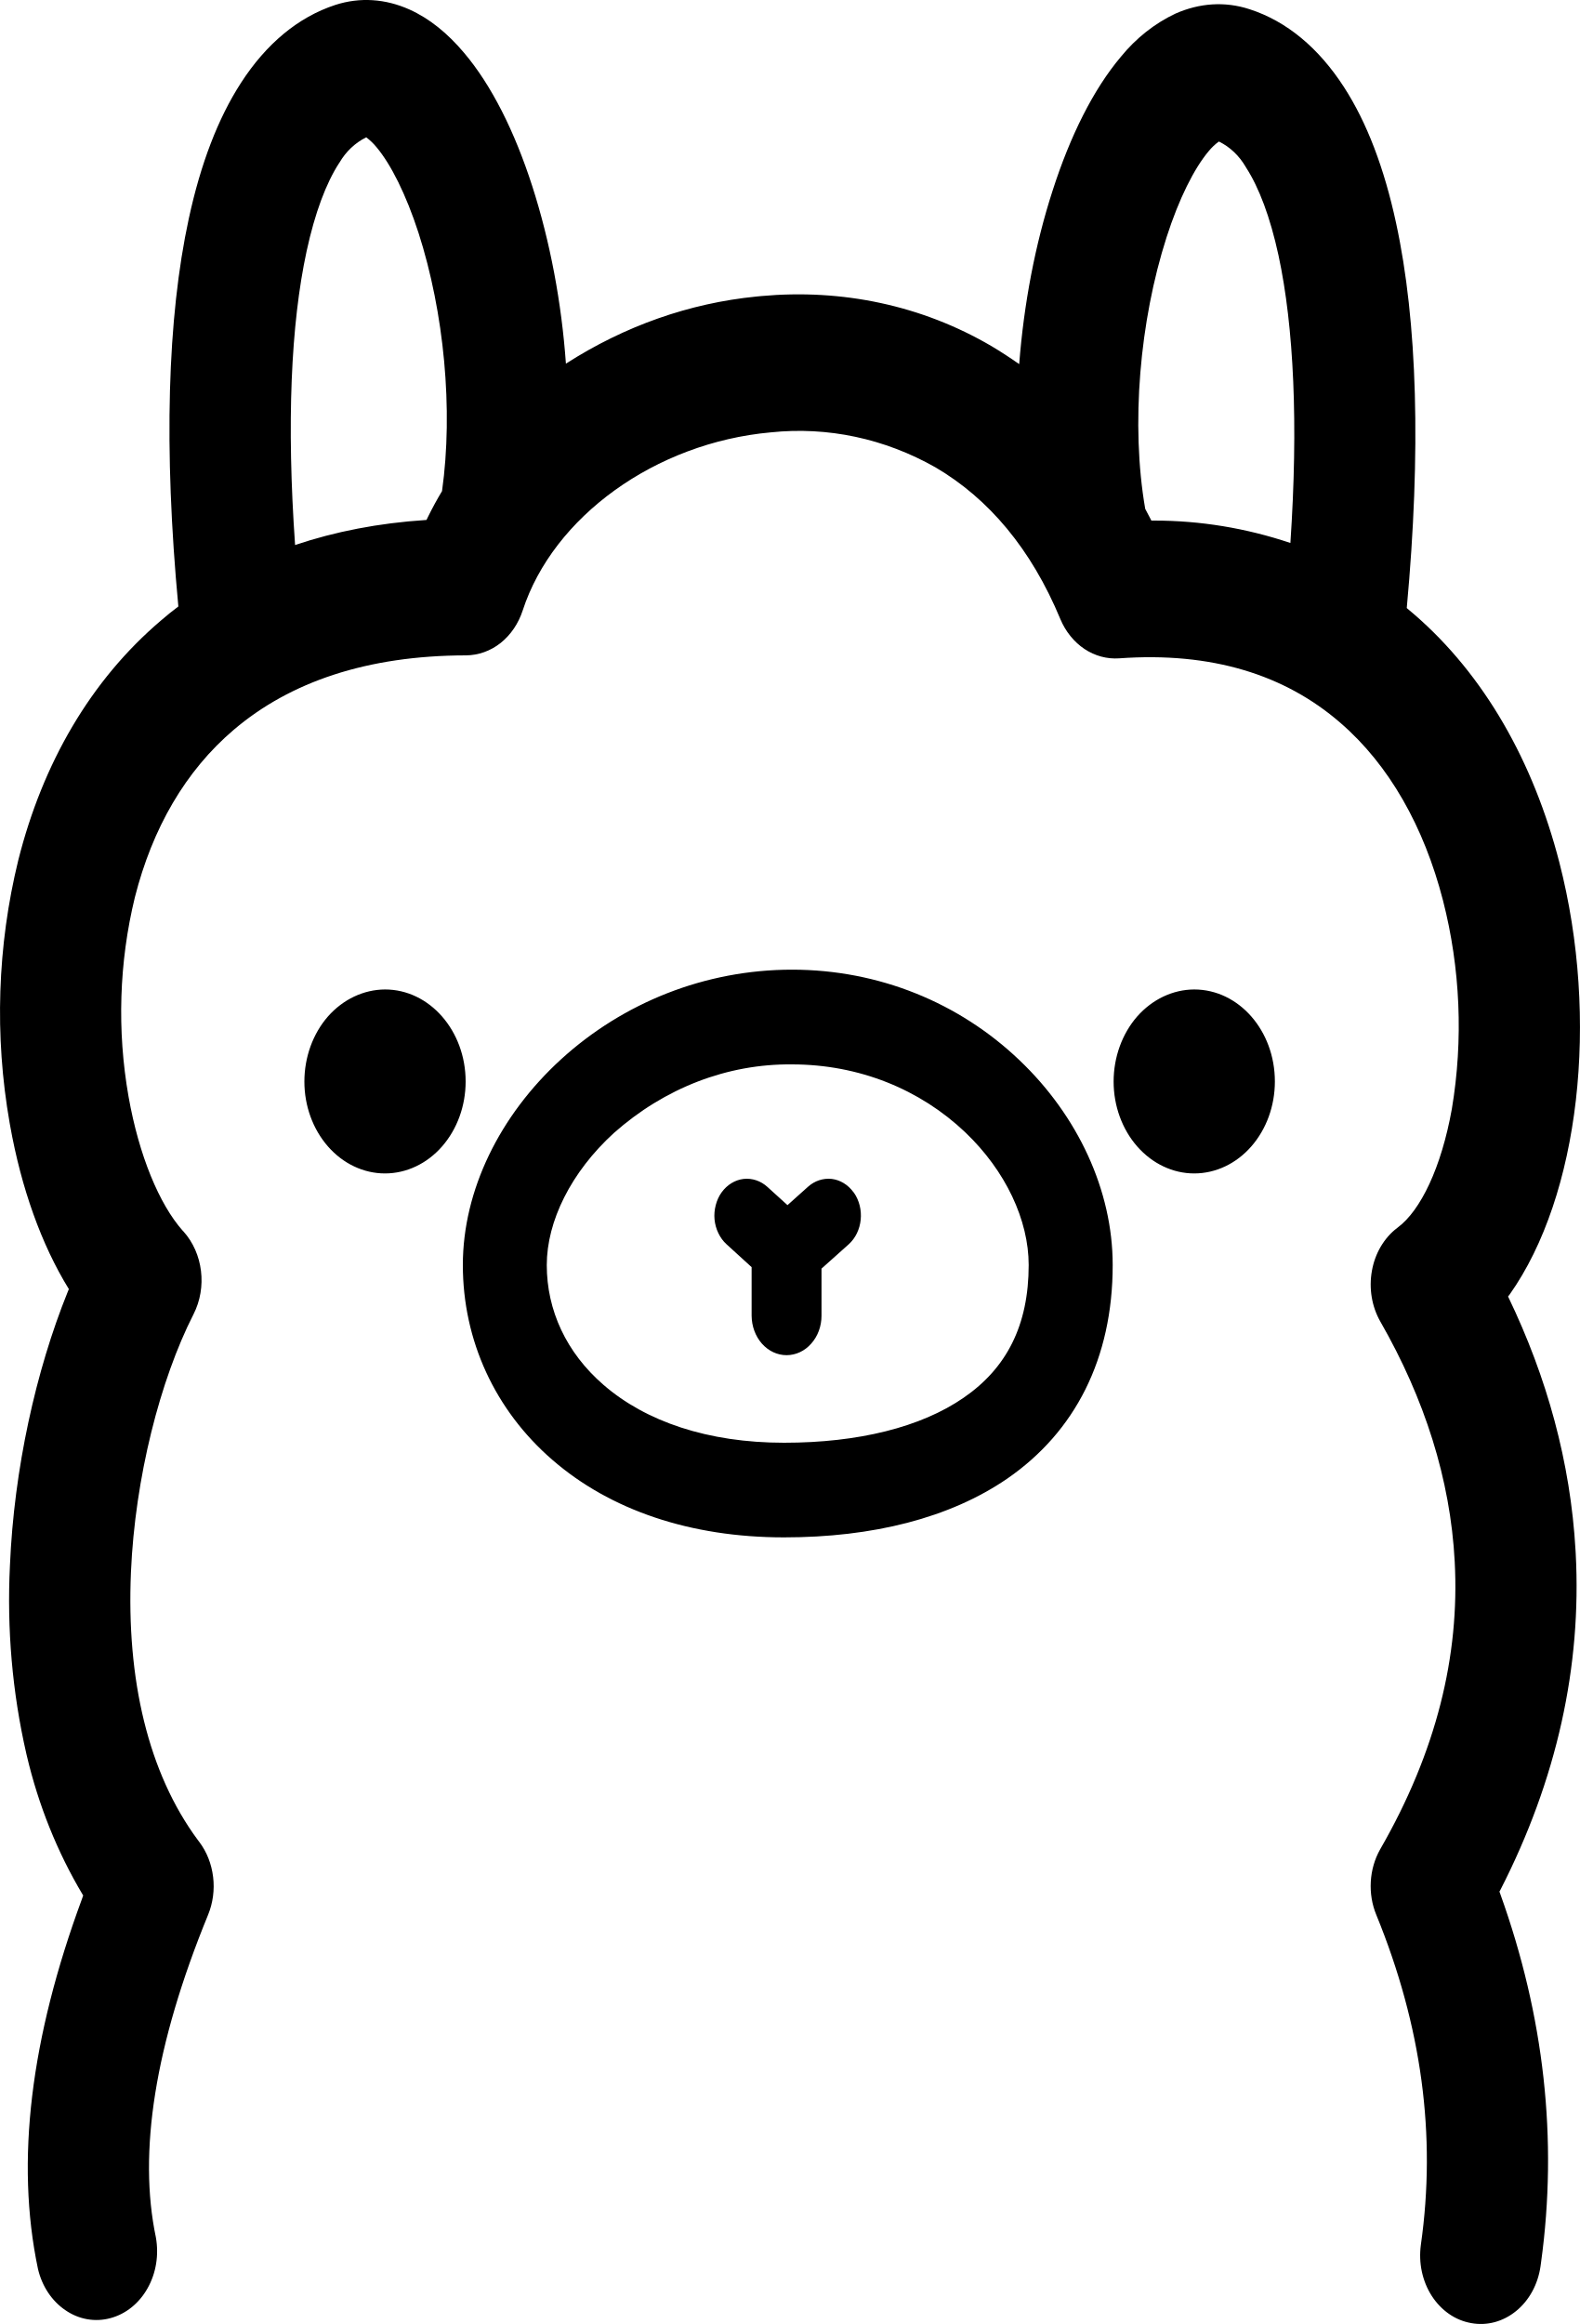
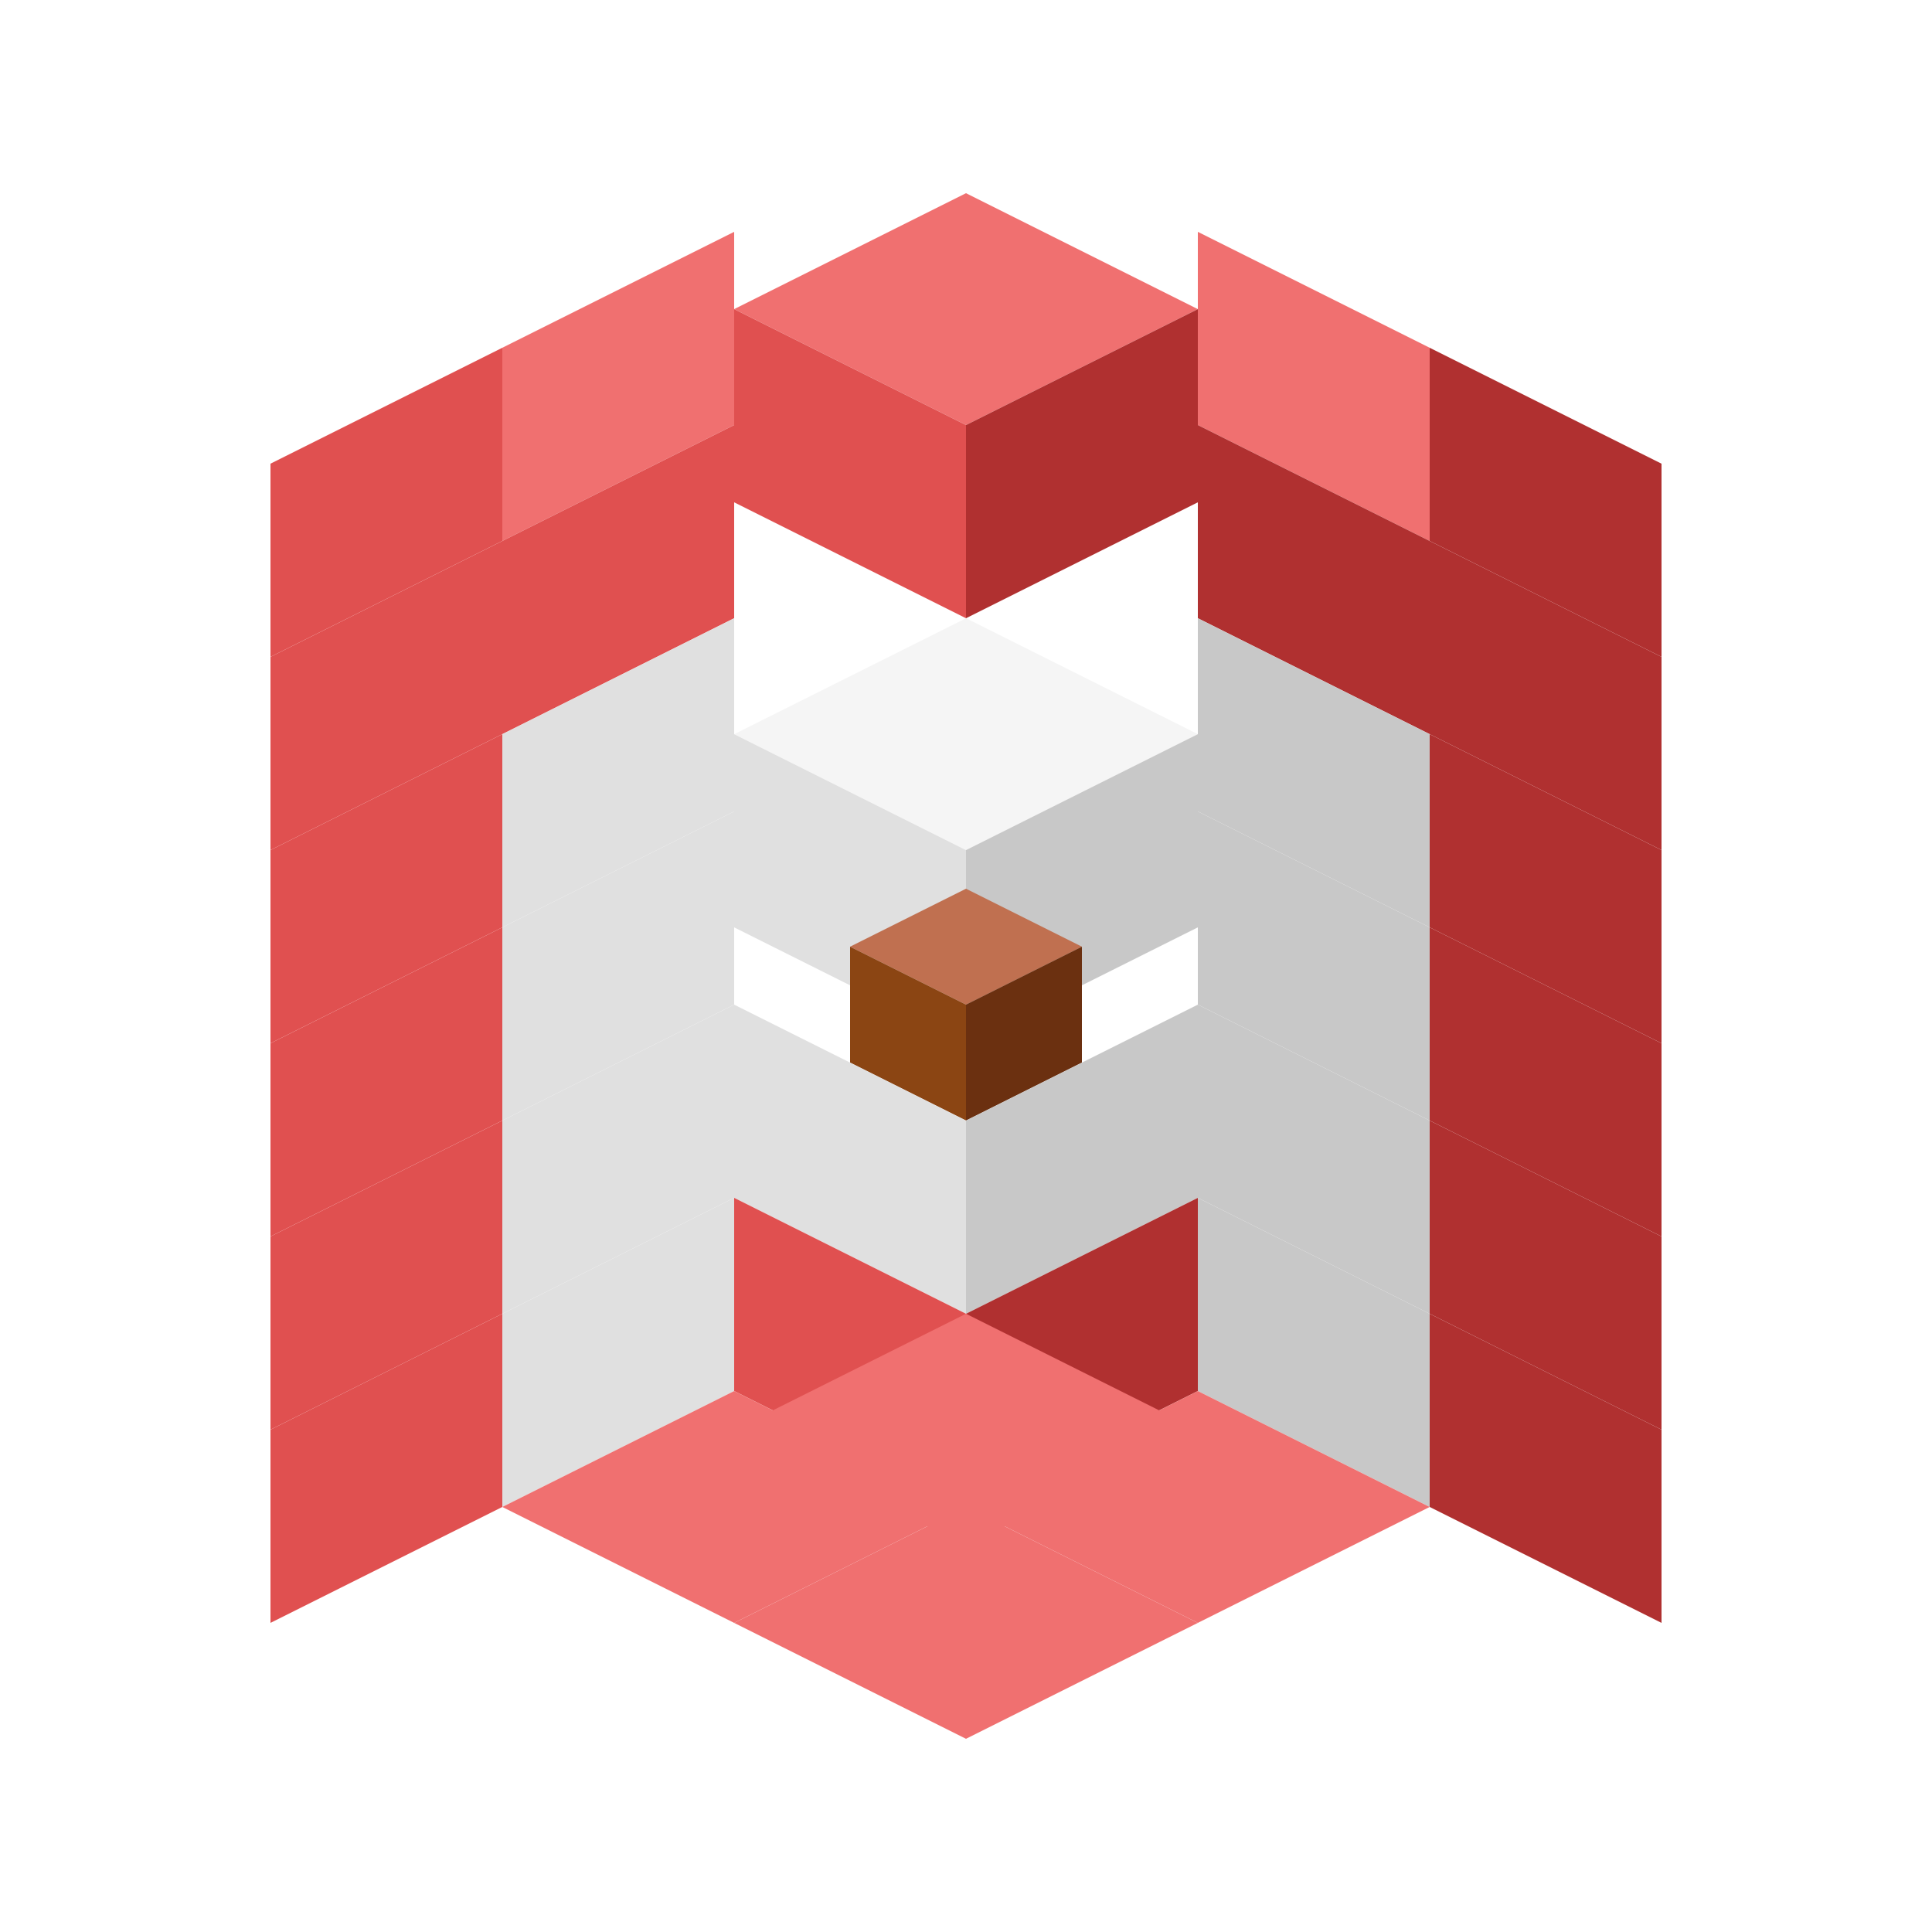
- <svg xmlns="http://www.w3.org/2000/svg" width="17" height="25" viewBox="0 0 17 25" fill="none">
-   <path fill-rule="evenodd" clip-rule="evenodd" d="M4.405 0.102C4.621 0.199 4.816 0.358 4.993 0.568C5.288 0.916 5.537 1.413 5.727 2.003C5.918 2.596 6.042 3.253 6.089 3.912C6.719 3.507 7.418 3.261 8.138 3.19L8.189 3.185C9.059 3.105 9.919 3.284 10.669 3.724C10.77 3.784 10.869 3.849 10.966 3.917C11.016 3.27 11.138 2.628 11.326 2.049C11.516 1.458 11.765 0.961 12.059 0.612C12.223 0.41 12.425 0.251 12.648 0.146C12.905 0.033 13.178 0.012 13.444 0.099C13.845 0.228 14.189 0.517 14.46 0.936C14.708 1.319 14.894 1.81 15.021 2.399C15.251 3.46 15.291 4.857 15.136 6.541L15.189 6.586L15.215 6.608C15.972 7.262 16.499 8.195 16.778 9.278C17.213 10.968 16.994 12.863 16.244 13.924L16.226 13.947L16.228 13.951C16.645 14.817 16.898 15.731 16.952 16.678L16.954 16.712C17.018 17.922 16.754 19.14 16.14 20.337L16.133 20.348L16.143 20.376C16.615 21.69 16.763 23.014 16.581 24.337L16.575 24.381C16.547 24.574 16.453 24.747 16.312 24.861C16.172 24.975 15.998 25.022 15.828 24.99C15.744 24.975 15.663 24.942 15.59 24.891C15.518 24.841 15.454 24.774 15.404 24.696C15.354 24.618 15.318 24.529 15.298 24.435C15.278 24.341 15.275 24.243 15.288 24.147C15.455 22.973 15.298 21.796 14.808 20.598C14.762 20.487 14.742 20.364 14.749 20.242C14.756 20.119 14.79 20.001 14.848 19.897L14.852 19.89C15.456 18.84 15.706 17.811 15.652 16.8C15.606 15.914 15.327 15.045 14.852 14.217C14.76 14.056 14.727 13.86 14.761 13.671C14.794 13.483 14.892 13.317 15.032 13.21L15.041 13.203C15.284 13.022 15.508 12.561 15.621 11.93C15.746 11.185 15.713 10.416 15.526 9.687C15.321 8.892 14.946 8.228 14.421 7.775C13.826 7.259 13.038 7.01 12.041 7.082C11.911 7.091 11.781 7.056 11.668 6.981C11.556 6.906 11.465 6.794 11.409 6.66C11.095 5.904 10.637 5.363 10.066 5.028C9.518 4.717 8.904 4.587 8.294 4.651C7.049 4.763 5.951 5.561 5.624 6.567C5.578 6.708 5.495 6.83 5.386 6.917C5.277 7.003 5.147 7.049 5.014 7.05C3.947 7.052 3.121 7.336 2.517 7.849C1.995 8.292 1.639 8.911 1.451 9.653C1.281 10.351 1.258 11.086 1.383 11.796C1.495 12.43 1.714 12.955 1.965 13.238L1.973 13.246C2.185 13.481 2.23 13.848 2.082 14.138C1.722 14.845 1.453 15.898 1.409 16.911C1.359 18.068 1.595 19.072 2.128 19.793L2.144 19.814C2.225 19.921 2.276 20.051 2.293 20.191C2.31 20.329 2.291 20.471 2.239 20.598C1.663 22.003 1.486 23.157 1.677 24.067C1.711 24.256 1.68 24.452 1.588 24.615C1.497 24.778 1.353 24.893 1.188 24.937C1.022 24.982 0.848 24.951 0.703 24.851C0.557 24.752 0.451 24.592 0.408 24.405C0.165 23.248 0.33 21.923 0.881 20.43L0.895 20.39L0.887 20.377C0.616 19.922 0.414 19.419 0.289 18.889L0.284 18.868C0.132 18.206 0.073 17.522 0.107 16.839C0.151 15.805 0.385 14.746 0.729 13.896L0.741 13.867L0.739 13.864C0.446 13.389 0.229 12.781 0.109 12.109L0.104 12.081C-0.061 11.143 -0.029 10.174 0.197 9.252C0.459 8.212 0.974 7.319 1.733 6.674C1.793 6.622 1.856 6.571 1.919 6.524C1.76 4.827 1.8 3.421 2.031 2.353C2.158 1.765 2.345 1.274 2.593 0.891C2.863 0.473 3.207 0.184 3.608 0.053C3.874 -0.033 4.148 -0.013 4.405 0.102ZM8.521 10.431C9.457 10.431 10.321 10.787 10.967 11.403C11.597 12.002 11.972 12.806 11.972 13.608C11.972 14.617 11.566 15.403 10.839 15.905C10.219 16.331 9.388 16.538 8.436 16.538C7.427 16.538 6.565 16.244 5.943 15.704C5.326 15.17 4.98 14.42 4.98 13.608C4.98 12.804 5.378 11.997 6.036 11.396C6.704 10.786 7.586 10.431 8.521 10.431ZM8.521 11.45C7.827 11.443 7.152 11.703 6.605 12.188C6.144 12.609 5.883 13.137 5.883 13.609C5.883 14.095 6.093 14.551 6.493 14.897C6.948 15.292 7.617 15.52 8.436 15.52C9.235 15.52 9.909 15.353 10.368 15.036C10.831 14.718 11.068 14.256 11.068 13.608C11.068 13.127 10.822 12.596 10.385 12.18C9.901 11.72 9.245 11.45 8.521 11.45ZM9.183 12.825L9.187 12.829C9.307 13.001 9.282 13.25 9.131 13.386L8.839 13.647V14.154C8.839 14.267 8.799 14.375 8.728 14.454C8.658 14.534 8.562 14.578 8.463 14.578C8.364 14.578 8.269 14.534 8.198 14.454C8.128 14.375 8.088 14.267 8.087 14.154V13.631L7.816 13.384C7.78 13.351 7.751 13.311 7.729 13.265C7.707 13.22 7.693 13.169 7.688 13.118C7.683 13.066 7.688 13.014 7.701 12.964C7.714 12.914 7.735 12.867 7.764 12.827C7.823 12.745 7.908 12.693 8.001 12.682C8.093 12.672 8.186 12.703 8.258 12.769L8.473 12.964L8.693 12.767C8.765 12.702 8.857 12.672 8.949 12.682C9.04 12.693 9.124 12.744 9.183 12.825ZM4.143 10.644C4.621 10.644 5.01 11.087 5.01 11.634C5.01 11.896 4.919 12.147 4.756 12.333C4.594 12.518 4.373 12.623 4.142 12.623C3.912 12.623 3.691 12.518 3.529 12.333C3.366 12.147 3.275 11.896 3.275 11.635C3.275 11.373 3.366 11.121 3.528 10.935C3.691 10.75 3.913 10.645 4.143 10.644ZM12.849 10.644C13.329 10.644 13.717 11.087 13.717 11.634C13.717 11.896 13.626 12.147 13.463 12.333C13.301 12.518 13.08 12.623 12.849 12.623C12.619 12.623 12.399 12.518 12.236 12.333C12.073 12.147 11.982 11.896 11.982 11.635C11.982 11.373 12.073 11.121 12.235 10.935C12.398 10.75 12.619 10.645 12.849 10.644ZM3.94 1.477L3.937 1.479C3.821 1.537 3.722 1.63 3.652 1.75L3.647 1.757C3.509 1.971 3.389 2.287 3.299 2.702C3.129 3.488 3.083 4.555 3.175 5.863C3.605 5.718 4.074 5.627 4.579 5.594L4.589 5.593L4.608 5.554C4.654 5.461 4.703 5.371 4.756 5.283C4.879 4.407 4.778 3.36 4.503 2.505C4.369 2.092 4.206 1.767 4.05 1.582C4.018 1.543 3.982 1.509 3.943 1.479L3.94 1.477ZM13.114 1.523L13.112 1.524C13.073 1.553 13.037 1.587 13.005 1.626C12.849 1.811 12.685 2.137 12.552 2.551C12.262 3.453 12.165 4.569 12.322 5.474L12.38 5.584L12.388 5.6H12.418C12.915 5.6 13.408 5.681 13.884 5.841C13.97 4.563 13.922 3.519 13.756 2.747C13.666 2.333 13.546 2.017 13.407 1.802L13.403 1.795C13.333 1.675 13.234 1.581 13.118 1.524L13.114 1.523Z" fill="black" />
+ <svg xmlns="http://www.w3.org/2000/svg" width="100" height="100" viewBox="0 0 100 100" fill="none">
+   <polygon points="50,10 62,16 50,22 38,16" fill="#F07070" />
+   <polygon points="38,16 50,22 50,32 38,26" fill="#E05050" />
+   <polygon points="62,16 50,22 50,32 62,26" fill="#B03030" />
+   <polygon points="26,18 38,12 38,22 26,28" fill="#F07070" />
+   <polygon points="14,24 26,18 26,28 14,34" fill="#E05050" />
+   <polygon points="26,28 38,22 38,32 26,38" fill="#E05050" />
+   <polygon points="14,34 26,28 26,38 14,44" fill="#E05050" />
+   <polygon points="74,18 62,12 62,22 74,28" fill="#F07070" />
+   <polygon points="86,24 74,18 74,28 86,34" fill="#B03030" />
+   <polygon points="74,28 62,22 62,32 74,38" fill="#B03030" />
+   <polygon points="86,34 74,28 74,38 86,44" fill="#B03030" />
+   <polygon points="50,32 62,38 50,44 38,38" fill="#F5F5F5" />
+   <polygon points="38,38 50,44 50,54 38,48" fill="#E0E0E0" />
+   <polygon points="62,38 50,44 50,54 62,48" fill="#C8C8C8" />
+   <polygon points="26,38 38,32 38,42 26,48" fill="#E0E0E0" />
+   <polygon points="26,48 38,42 38,52 26,58" fill="#E0E0E0" />
+   <polygon points="74,38 62,32 62,42 74,48" fill="#C8C8C8" />
+   <polygon points="74,48 62,42 62,52 74,58" fill="#C8C8C8" />
+   <polygon points="50,46 56,49 50,52 44,49" fill="#C07050" />
+   <polygon points="44,49 50,52 50,58 44,55" fill="#8B4513" />
+   <polygon points="56,49 50,52 50,58 56,55" fill="#6B3010" />
+   <polygon points="38,52 50,58 50,68 38,62" fill="#E0E0E0" />
+   <polygon points="62,52 50,58 50,68 62,62" fill="#C8C8C8" />
+   <polygon points="26,58 38,52 38,62 26,68" fill="#E0E0E0" />
+   <polygon points="26,68 38,62 38,72 26,78" fill="#E0E0E0" />
+   <polygon points="74,58 62,52 62,62 74,68" fill="#C8C8C8" />
+   <polygon points="74,68 62,62 62,72 74,78" fill="#C8C8C8" />
+   <polygon points="38,62 50,68 50,78 38,72" fill="#E05050" />
+   <polygon points="62,62 50,68 50,78 62,72" fill="#B03030" />
+   <polygon points="50,68 62,74 50,80 38,74" fill="#F07070" />
+   <polygon points="14,44 26,38 26,48 14,54" fill="#E05050" />
+   <polygon points="14,54 26,48 26,58 14,64" fill="#E05050" />
+   <polygon points="14,64 26,58 26,68 14,74" fill="#E05050" />
+   <polygon points="14,74 26,68 26,78 14,84" fill="#E05050" />
+   <polygon points="86,44 74,38 74,48 86,54" fill="#B03030" />
+   <polygon points="86,54 74,48 74,58 86,64" fill="#B03030" />
+   <polygon points="86,64 74,58 74,68 86,74" fill="#B03030" />
+   <polygon points="86,74 74,68 74,78 86,84" fill="#B03030" />
+   <polygon points="26,78 38,72 50,78 38,84" fill="#F07070" />
+   <polygon points="50,78 62,72 74,78 62,84" fill="#F07070" />
+   <polygon points="38,84 50,90 62,84 50,78" fill="#F07070" />
</svg>
